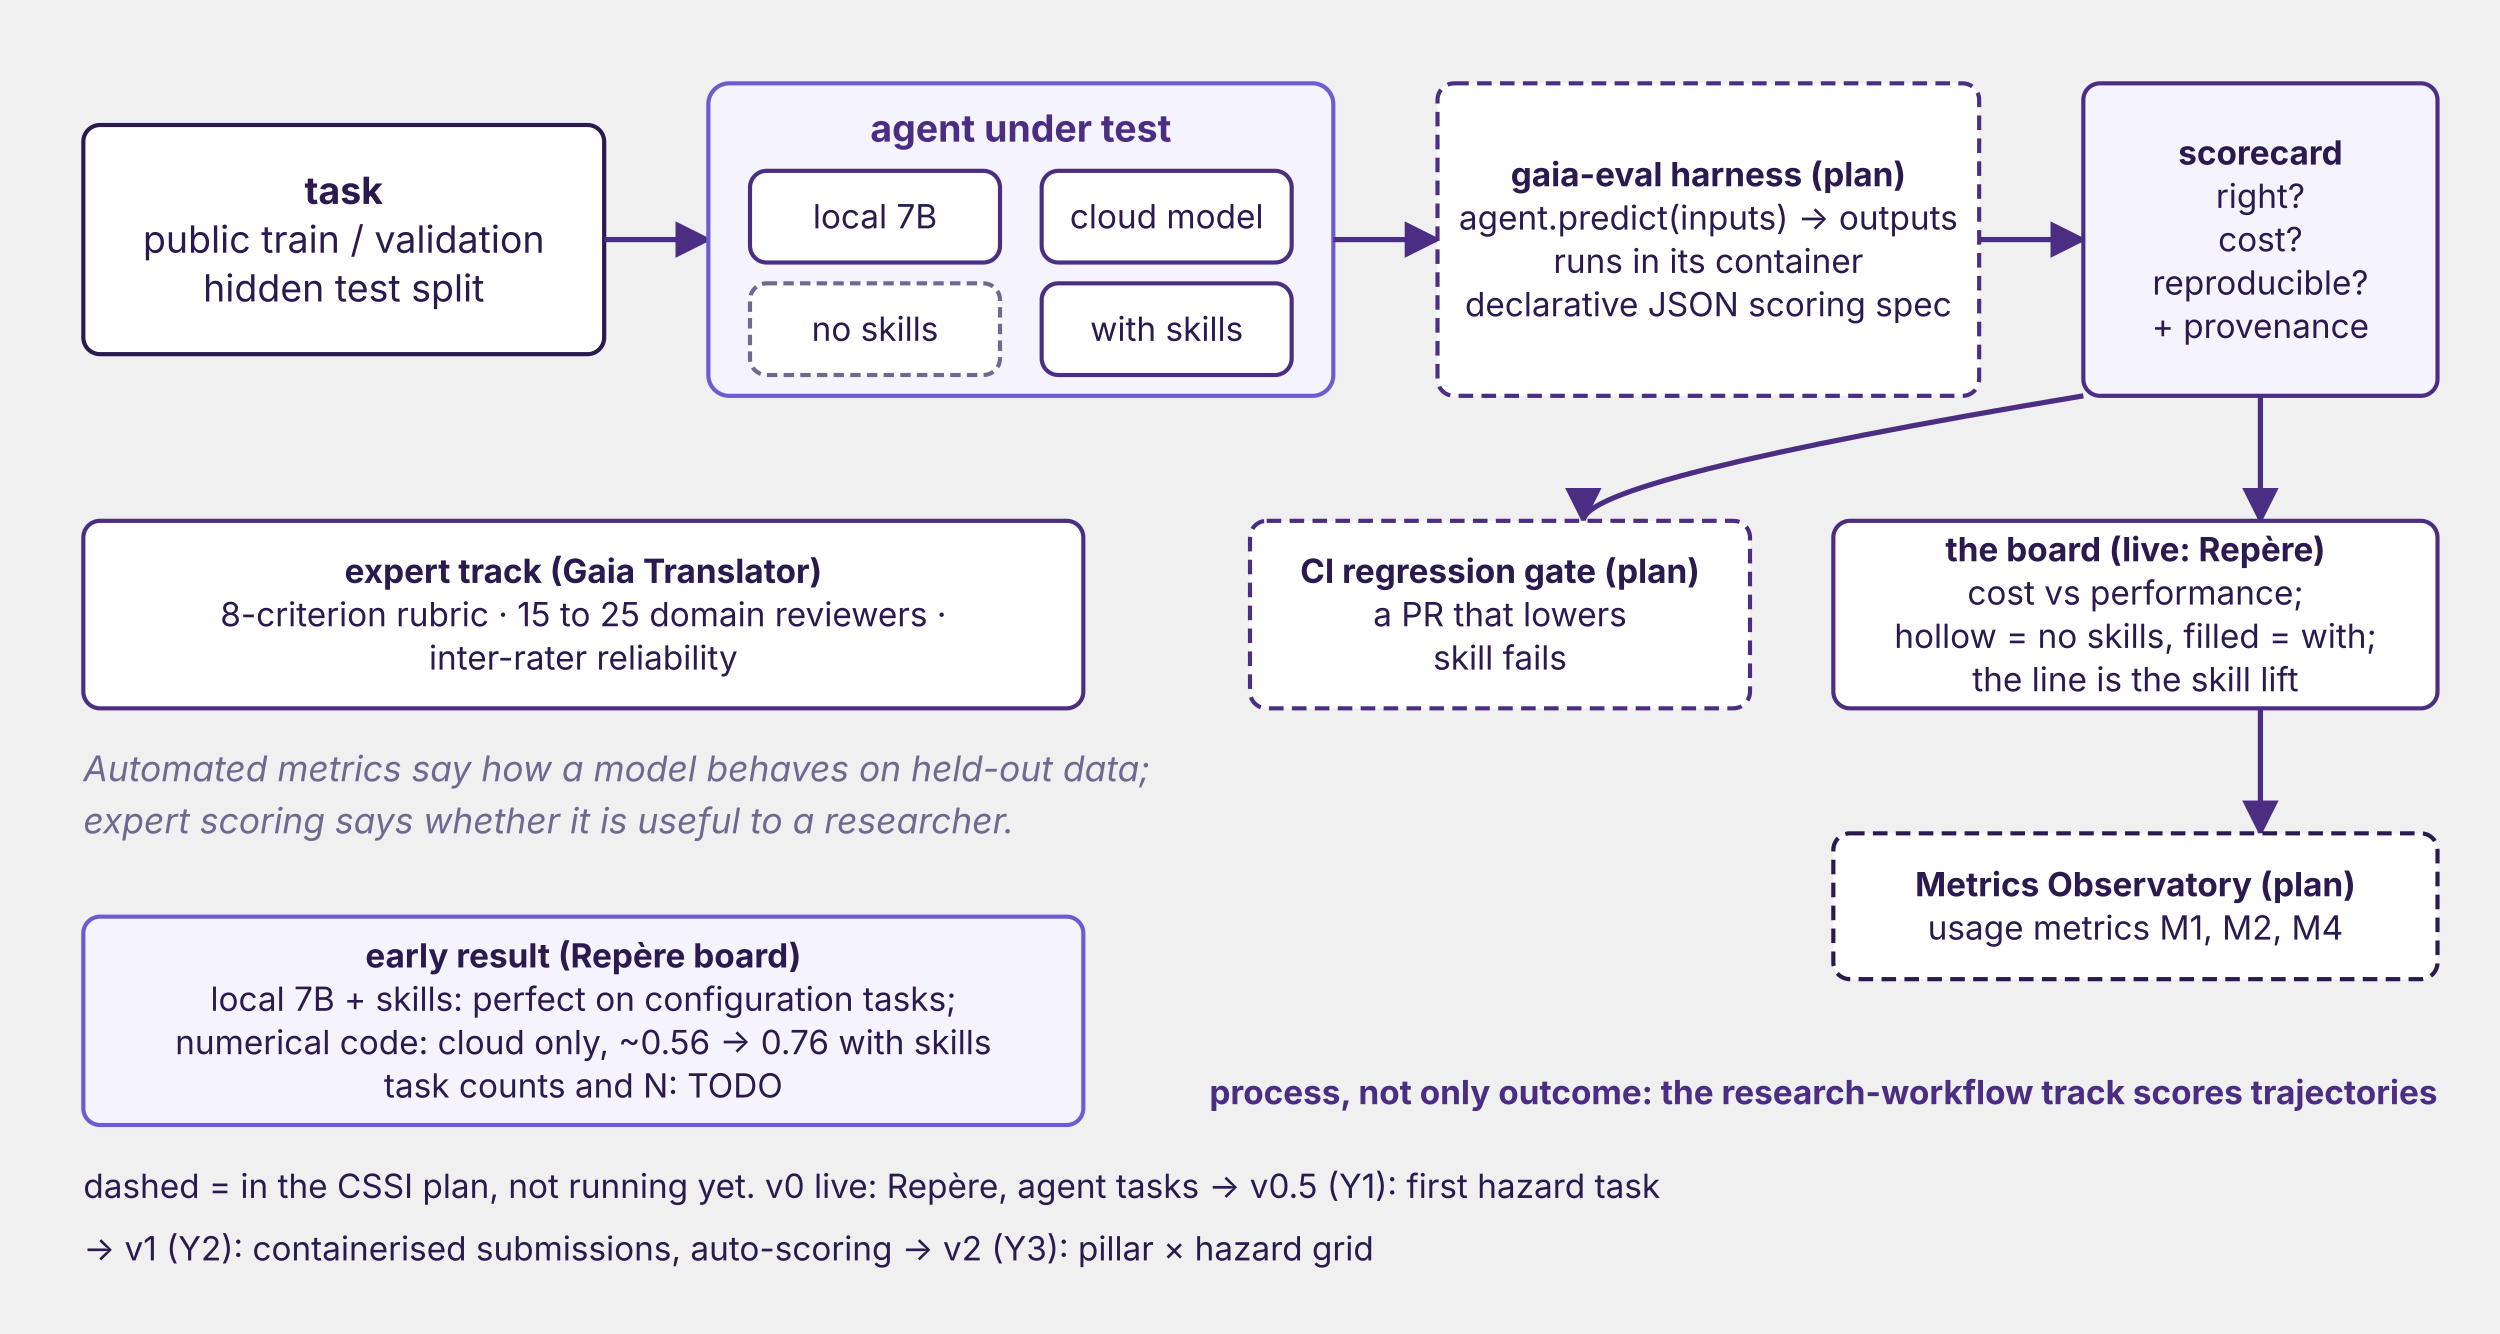
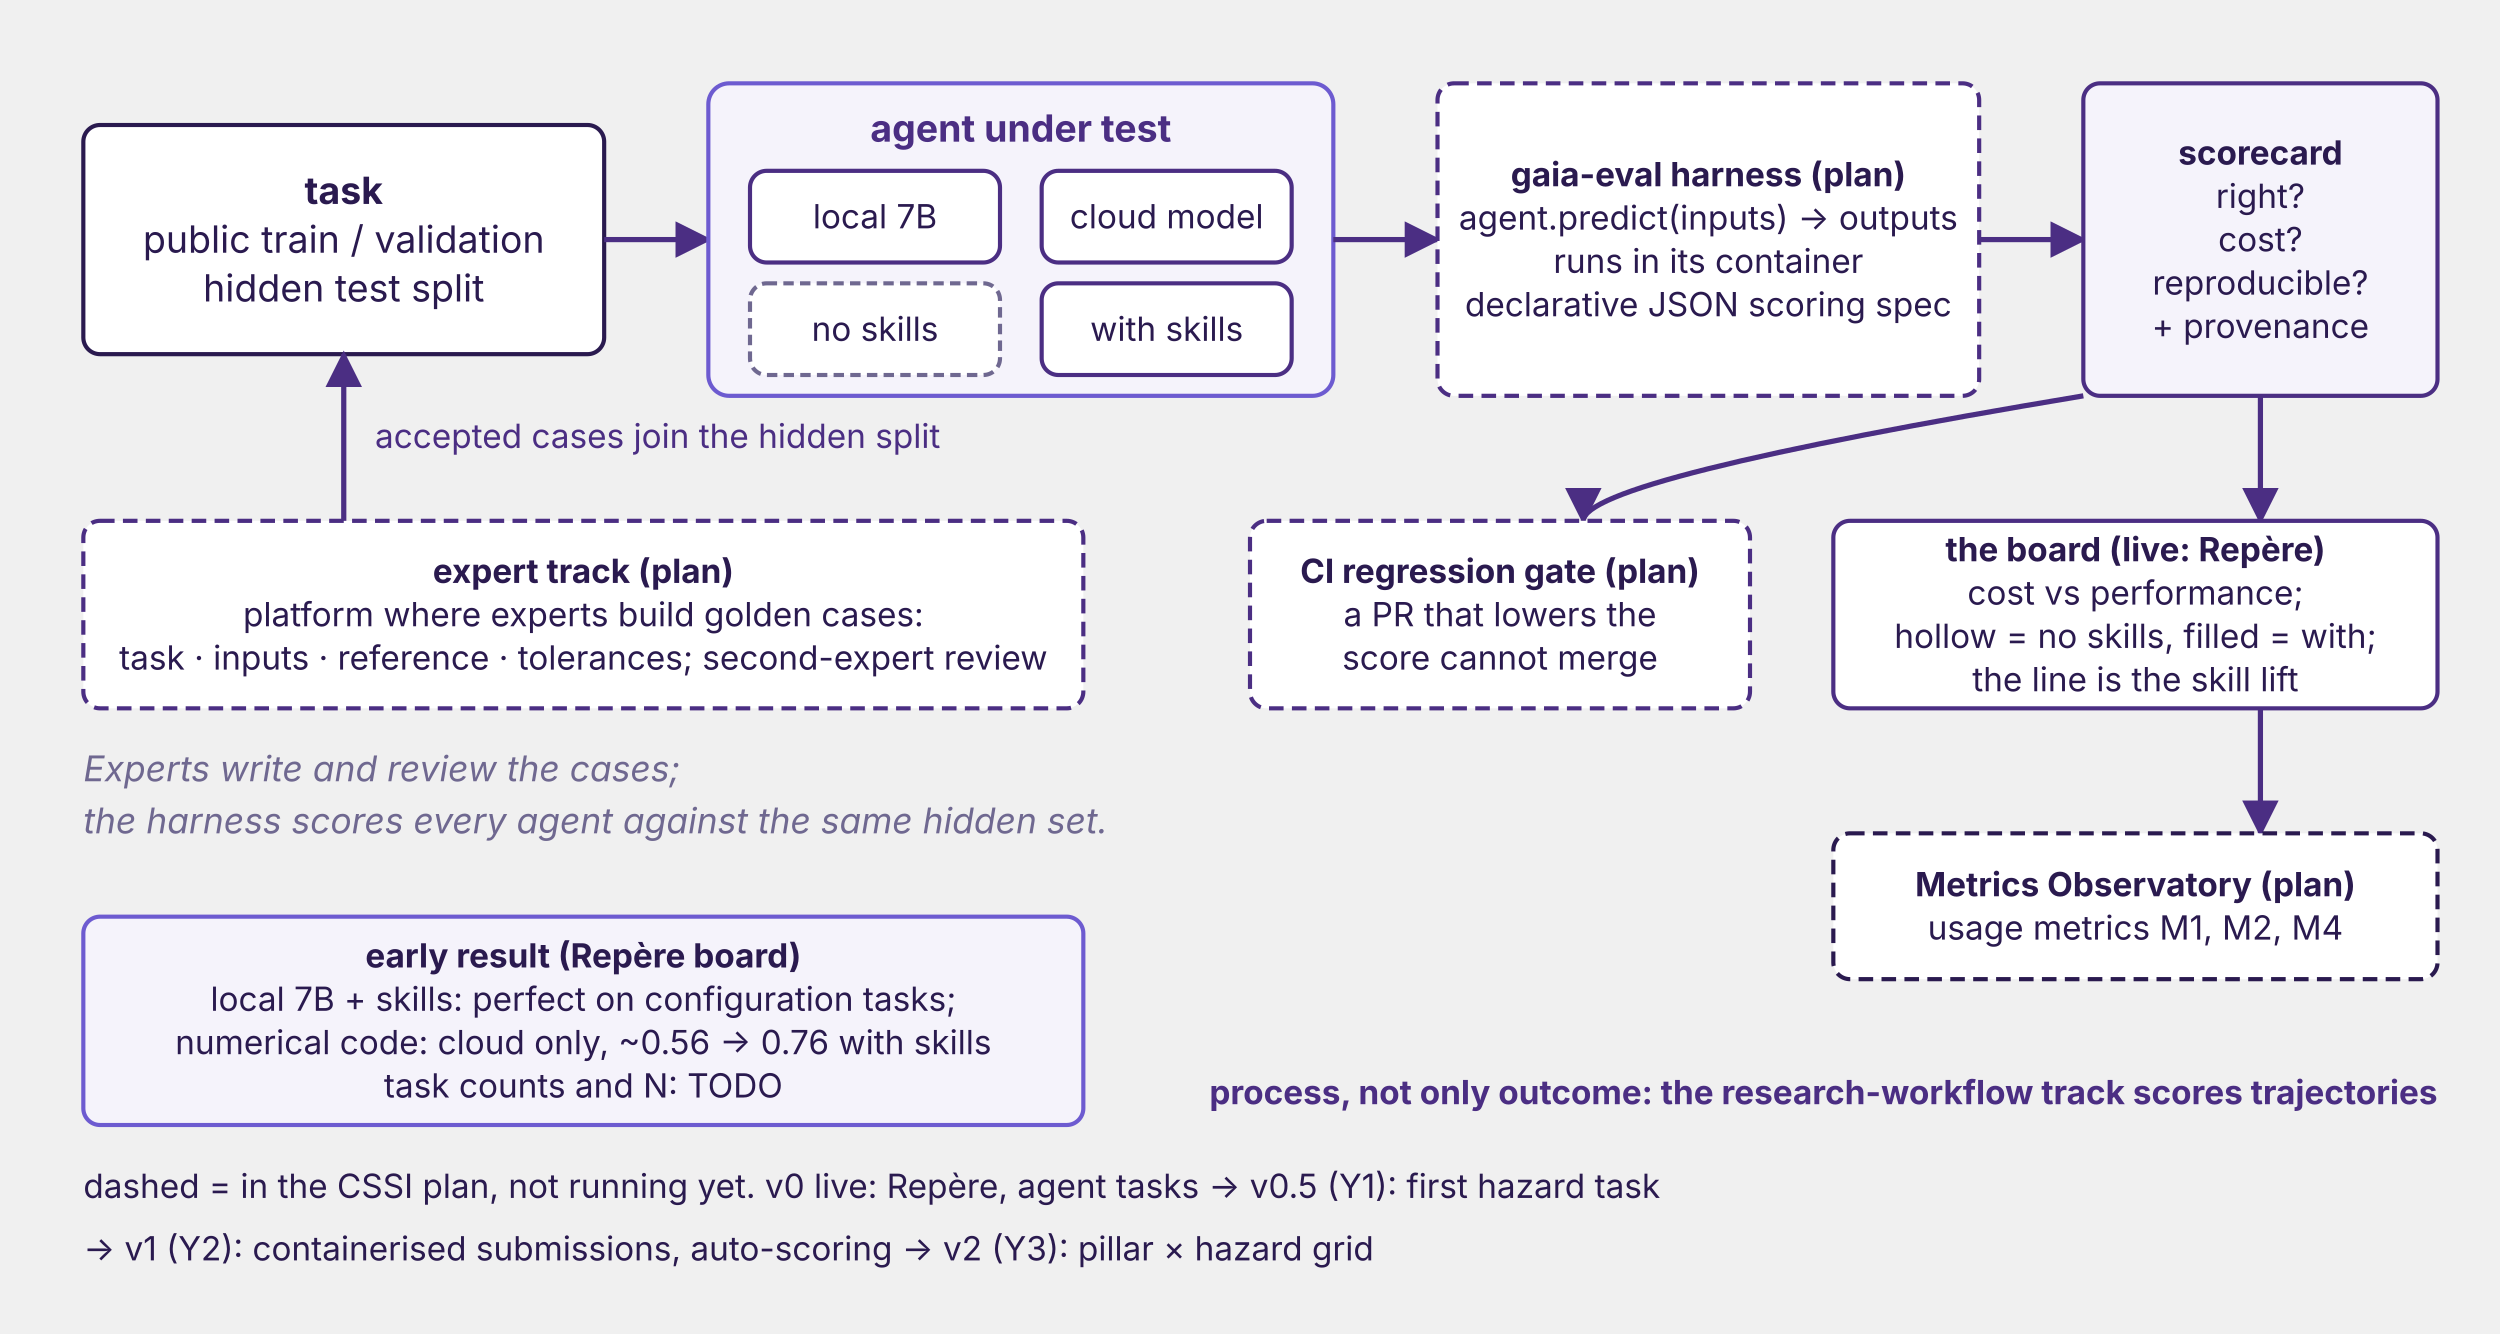
<svg xmlns="http://www.w3.org/2000/svg" viewBox="0 0 1200 640" width="1200" height="640" font-family="Inter, Helvetica, Arial, sans-serif" font-size="22">
  <defs>
    <marker id="a-purple" viewBox="0 0 10 10" refX="9" refY="5" markerWidth="7" markerHeight="7" orient="auto-start-reverse">
      <path d="M 0 0 L 10 5 L 0 10 z" fill="#4b2e83" />
    </marker>
    <marker id="a-red" viewBox="0 0 10 10" refX="9" refY="5" markerWidth="7" markerHeight="7" orient="auto-start-reverse">
      <path d="M 0 0 L 10 5 L 0 10 z" fill="#b3402a" />
    </marker>
    <marker id="a-amber" viewBox="0 0 10 10" refX="9" refY="5" markerWidth="7" markerHeight="7" orient="auto-start-reverse">
      <path d="M 0 0 L 10 5 L 0 10 z" fill="#c77d00" />
    </marker>
    <marker id="a-stone" viewBox="0 0 10 10" refX="9" refY="5" markerWidth="7" markerHeight="7" orient="auto-start-reverse">
      <path d="M 0 0 L 10 5 L 0 10 z" fill="#6f6890" />
    </marker>
  </defs>
  <rect x="40" y="60" width="250" height="110" rx="8" fill="#fff" stroke="#2a1a4f" stroke-width="2" />
  <text x="165.0" y="97.9" text-anchor="middle" font-size="18" fill="#2a1a4f" font-weight="700">task</text>
  <text x="165.0" y="121.3" text-anchor="middle" font-size="18" fill="#2a1a4f">public train / validation</text>
  <text x="165.0" y="144.7" text-anchor="middle" font-size="18" fill="#2a1a4f">hidden test split</text>
  <line x1="290" y1="115" x2="340" y2="115" stroke="#4b2e83" stroke-width="2.5" marker-end="url(#a-purple)" />
  <rect x="340" y="40" width="300" height="150" rx="10" fill="#f5f3fb" stroke="#6d5bd0" stroke-width="2" />
  <text x="490" y="68" text-anchor="middle" font-size="18" fill="#4b2e83" font-weight="700">agent under test</text>
  <rect x="360" y="82" width="120" height="44" rx="8" fill="#fff" stroke="#4b2e83" stroke-width="2" />
  <text x="420.0" y="109.6" text-anchor="middle" font-size="16" fill="#2a1a4f">local 7B</text>
  <rect x="500" y="82" width="120" height="44" rx="8" fill="#fff" stroke="#4b2e83" stroke-width="2" />
  <text x="560.0" y="109.6" text-anchor="middle" font-size="16" fill="#2a1a4f">cloud model</text>
  <rect x="360" y="136" width="120" height="44" rx="8" fill="#fff" stroke="#6f6890" stroke-width="2" stroke-dasharray="5 3" />
  <text x="420.0" y="163.6" text-anchor="middle" font-size="16" fill="#2a1a4f">no skills</text>
  <rect x="500" y="136" width="120" height="44" rx="8" fill="#fff" stroke="#4b2e83" stroke-width="2" />
  <text x="560.0" y="163.6" text-anchor="middle" font-size="16" fill="#2a1a4f">with skills</text>
  <line x1="640" y1="115" x2="690" y2="115" stroke="#4b2e83" stroke-width="2.5" marker-end="url(#a-purple)" />
  <rect x="690" y="40" width="260" height="150" rx="8" fill="#fff" stroke="#4b2e83" stroke-width="2" stroke-dasharray="7 4" />
  <text x="820.0" y="89.4" text-anchor="middle" font-size="16" fill="#2a1a4f" font-weight="700">gaia-eval harness  (plan)</text>
  <text x="820.0" y="110.2" text-anchor="middle" font-size="16" fill="#2a1a4f">agent.predict(inputs) → outputs</text>
  <text x="820.0" y="131.0" text-anchor="middle" font-size="16" fill="#2a1a4f">runs in its container</text>
  <text x="820.0" y="151.8" text-anchor="middle" font-size="16" fill="#2a1a4f">declarative JSON scoring spec</text>
  <line x1="950" y1="115" x2="1000" y2="115" stroke="#4b2e83" stroke-width="2.5" marker-end="url(#a-purple)" />
  <rect x="1000" y="40" width="170" height="150" rx="8" fill="#f5f3fb" stroke="#4b2e83" stroke-width="2" />
  <text x="1085.0" y="79.0" text-anchor="middle" font-size="16" fill="#2a1a4f" font-weight="700">scorecard</text>
  <text x="1085.0" y="99.8" text-anchor="middle" font-size="16" fill="#2a1a4f">right?</text>
  <text x="1085.0" y="120.6" text-anchor="middle" font-size="16" fill="#2a1a4f">cost?</text>
  <text x="1085.0" y="141.4" text-anchor="middle" font-size="16" fill="#2a1a4f">reproducible?</text>
  <text x="1085.0" y="162.2" text-anchor="middle" font-size="16" fill="#2a1a4f">+ provenance</text>
  <line x1="1085" y1="190" x2="1085" y2="250" stroke="#4b2e83" stroke-width="2.5" marker-end="url(#a-purple)" />
  <rect x="880" y="250" width="290" height="90" rx="8" fill="#fff" stroke="#4b2e83" stroke-width="2" />
  <text x="1025.0" y="269.4" text-anchor="middle" font-size="16" fill="#2a1a4f" font-weight="700">the board  (live: Repère)</text>
  <text x="1025.0" y="290.2" text-anchor="middle" font-size="16" fill="#2a1a4f">cost vs performance;</text>
  <text x="1025.0" y="311.0" text-anchor="middle" font-size="16" fill="#2a1a4f">hollow = no skills, filled = with;</text>
  <text x="1025.0" y="331.8" text-anchor="middle" font-size="16" fill="#2a1a4f">the line is the skill lift</text>
  <line x1="1085" y1="340" x2="1085" y2="400" stroke="#4b2e83" stroke-width="2.5" marker-end="url(#a-purple)" />
  <rect x="880" y="400" width="290" height="70" rx="8" fill="#fff" stroke="#2a1a4f" stroke-width="2" stroke-dasharray="7 4" />
  <text x="1025.0" y="430.2" text-anchor="middle" font-size="16" fill="#2a1a4f" font-weight="700">Metrics Observatory  (plan)</text>
  <text x="1025.0" y="451.0" text-anchor="middle" font-size="16" fill="#2a1a4f">usage metrics M1, M2, M4</text>
  <path d="M 1000 190 Q 760 230 760 250" fill="none" stroke="#4b2e83" stroke-width="2.5" marker-end="url(#a-purple)" />
  <rect x="600" y="250" width="240" height="90" rx="8" fill="#fff" stroke="#4b2e83" stroke-width="2" stroke-dasharray="7 4" />
  <text x="720.0" y="279.8" text-anchor="middle" font-size="16" fill="#2a1a4f" font-weight="700">CI regression gate  (plan)</text>
-   <text x="720.0" y="300.6" text-anchor="middle" font-size="16" fill="#2a1a4f">a PR that lowers</text>
-   <text x="720.0" y="321.4" text-anchor="middle" font-size="16" fill="#2a1a4f">skill fails</text>
-   <rect x="40" y="250" width="480" height="90" rx="8" fill="#fff" stroke="#4b2e83" stroke-width="2" />
-   <text x="280.0" y="279.8" text-anchor="middle" font-size="16" fill="#2a1a4f" font-weight="700">expert track  (Gaia Translator)</text>
-   <text x="280.0" y="300.6" text-anchor="middle" font-size="16" fill="#2a1a4f">8-criterion rubric · 15 to 25 domain reviewers ·</text>
-   <text x="280.0" y="321.4" text-anchor="middle" font-size="16" fill="#2a1a4f">inter-rater reliability</text>
-   <text x="40" y="375" text-anchor="start" font-size="17" fill="#6f6890" font-style="italic">Automated metrics say how a model behaves on held-out data;</text>
-   <text x="40" y="400" text-anchor="start" font-size="17" fill="#6f6890" font-style="italic">expert scoring says whether it is useful to a researcher.</text>
+   <text x="720.0" y="300.6" text-anchor="middle" font-size="16" fill="#2a1a4f">a PR that lowers the</text>
+   <text x="720.0" y="321.4" text-anchor="middle" font-size="16" fill="#2a1a4f">score cannot merge</text>
+   <rect x="40" y="250" width="480" height="90" rx="8" fill="#fff" stroke="#4b2e83" stroke-width="2" stroke-dasharray="7 4" />
+   <text x="280.0" y="279.8" text-anchor="middle" font-size="16" fill="#2a1a4f" font-weight="700">expert track  (plan)</text>
+   <text x="280.0" y="300.6" text-anchor="middle" font-size="16" fill="#2a1a4f">platform where experts build golden cases:</text>
+   <text x="280.0" y="321.4" text-anchor="middle" font-size="16" fill="#2a1a4f">task · inputs · reference · tolerances; second-expert review</text>
+   <line x1="165" y1="250" x2="165" y2="170" stroke="#4b2e83" stroke-width="2.5" marker-end="url(#a-purple)" />
+   <text x="180" y="215" text-anchor="start" font-size="16" fill="#4b2e83">accepted cases join the hidden split</text>
+   <text x="40" y="375" text-anchor="start" font-size="17" fill="#6f6890" font-style="italic">Experts write and review the cases;</text>
+   <text x="40" y="400" text-anchor="start" font-size="17" fill="#6f6890" font-style="italic">the harness scores every agent against the same hidden set.</text>
  <rect x="40" y="440" width="480" height="100" rx="8" fill="#f5f3fb" stroke="#6d5bd0" stroke-width="2" />
  <text x="280.0" y="464.4" text-anchor="middle" font-size="16" fill="#2a1a4f" font-weight="700">early result (Repère board)</text>
  <text x="280.0" y="485.2" text-anchor="middle" font-size="16" fill="#2a1a4f">local 7B + skills: perfect on configuration tasks;</text>
  <text x="280.0" y="506.0" text-anchor="middle" font-size="16" fill="#2a1a4f">numerical code: cloud only, ~0.56 → 0.76 with skills</text>
  <text x="280.0" y="526.8" text-anchor="middle" font-size="16" fill="#2a1a4f">task counts and N: TODO</text>
  <text x="40" y="575" text-anchor="start" font-size="16" fill="#2a1a4f">dashed = in the CSSI plan, not running yet.  v0 live: Repère, agent tasks  →  v0.5 (Y1): first hazard task</text>
  <text x="40" y="605" text-anchor="start" font-size="16" fill="#2a1a4f">→  v1 (Y2): containerised submissions, auto-scoring  →  v2 (Y3): pillar × hazard grid</text>
  <text x="1170" y="530" text-anchor="end" font-size="16" fill="#4b2e83" font-weight="700">process, not only outcome: the research-workflow track scores trajectories</text>
</svg>
